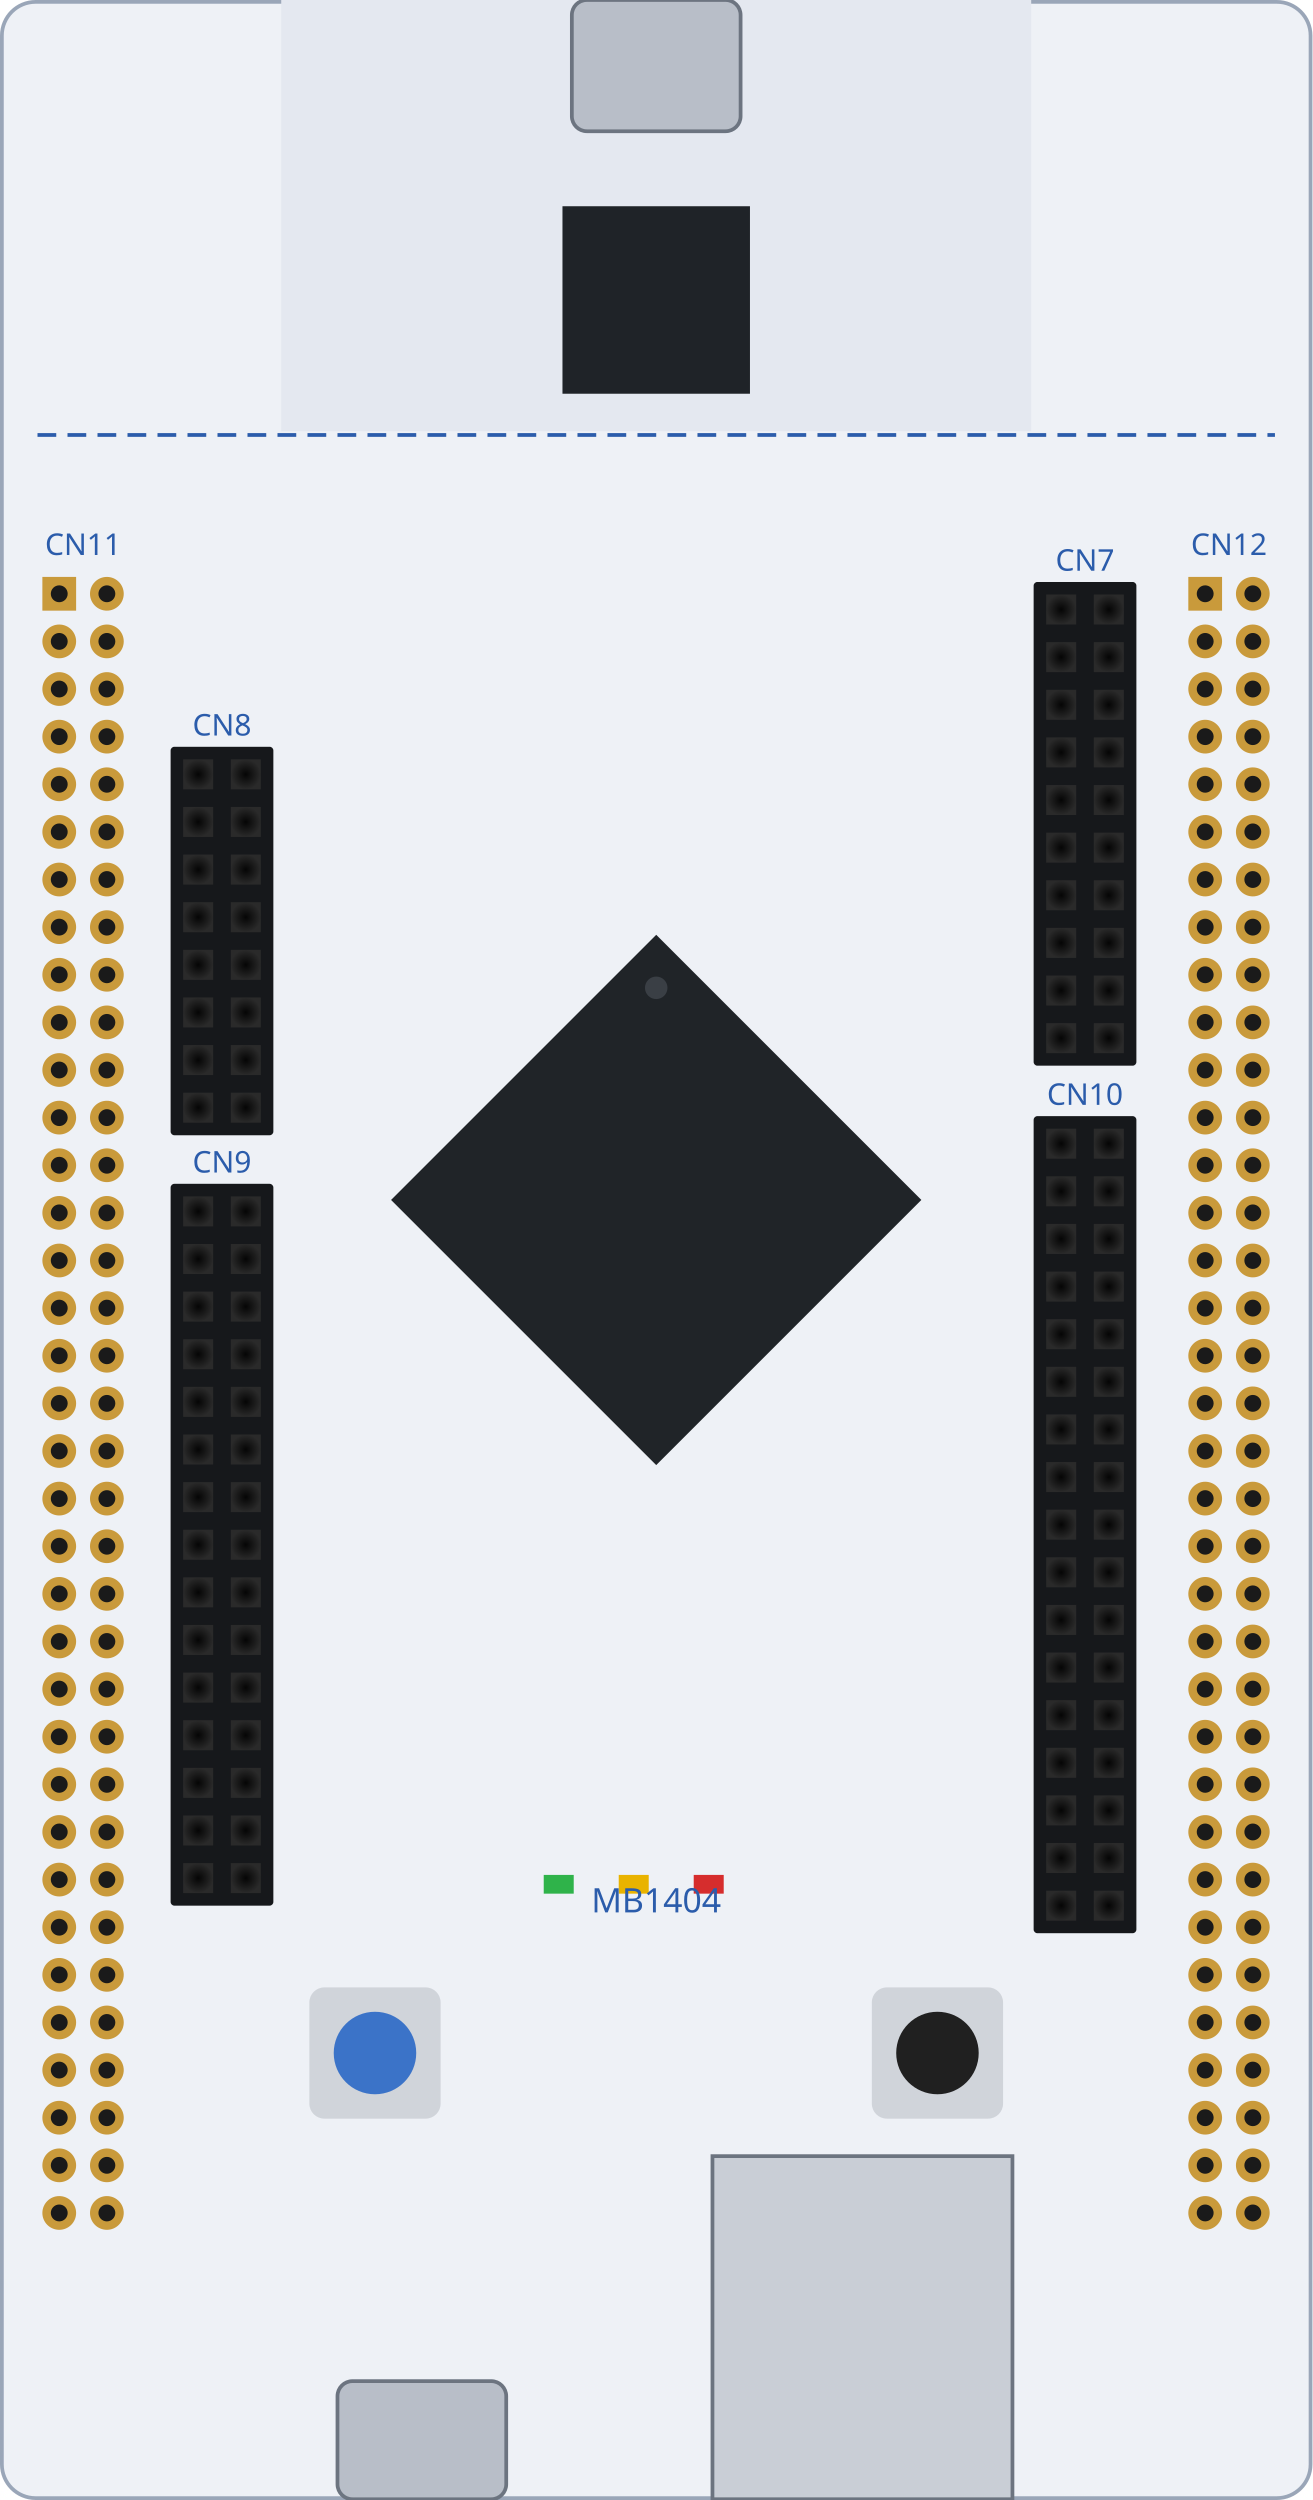
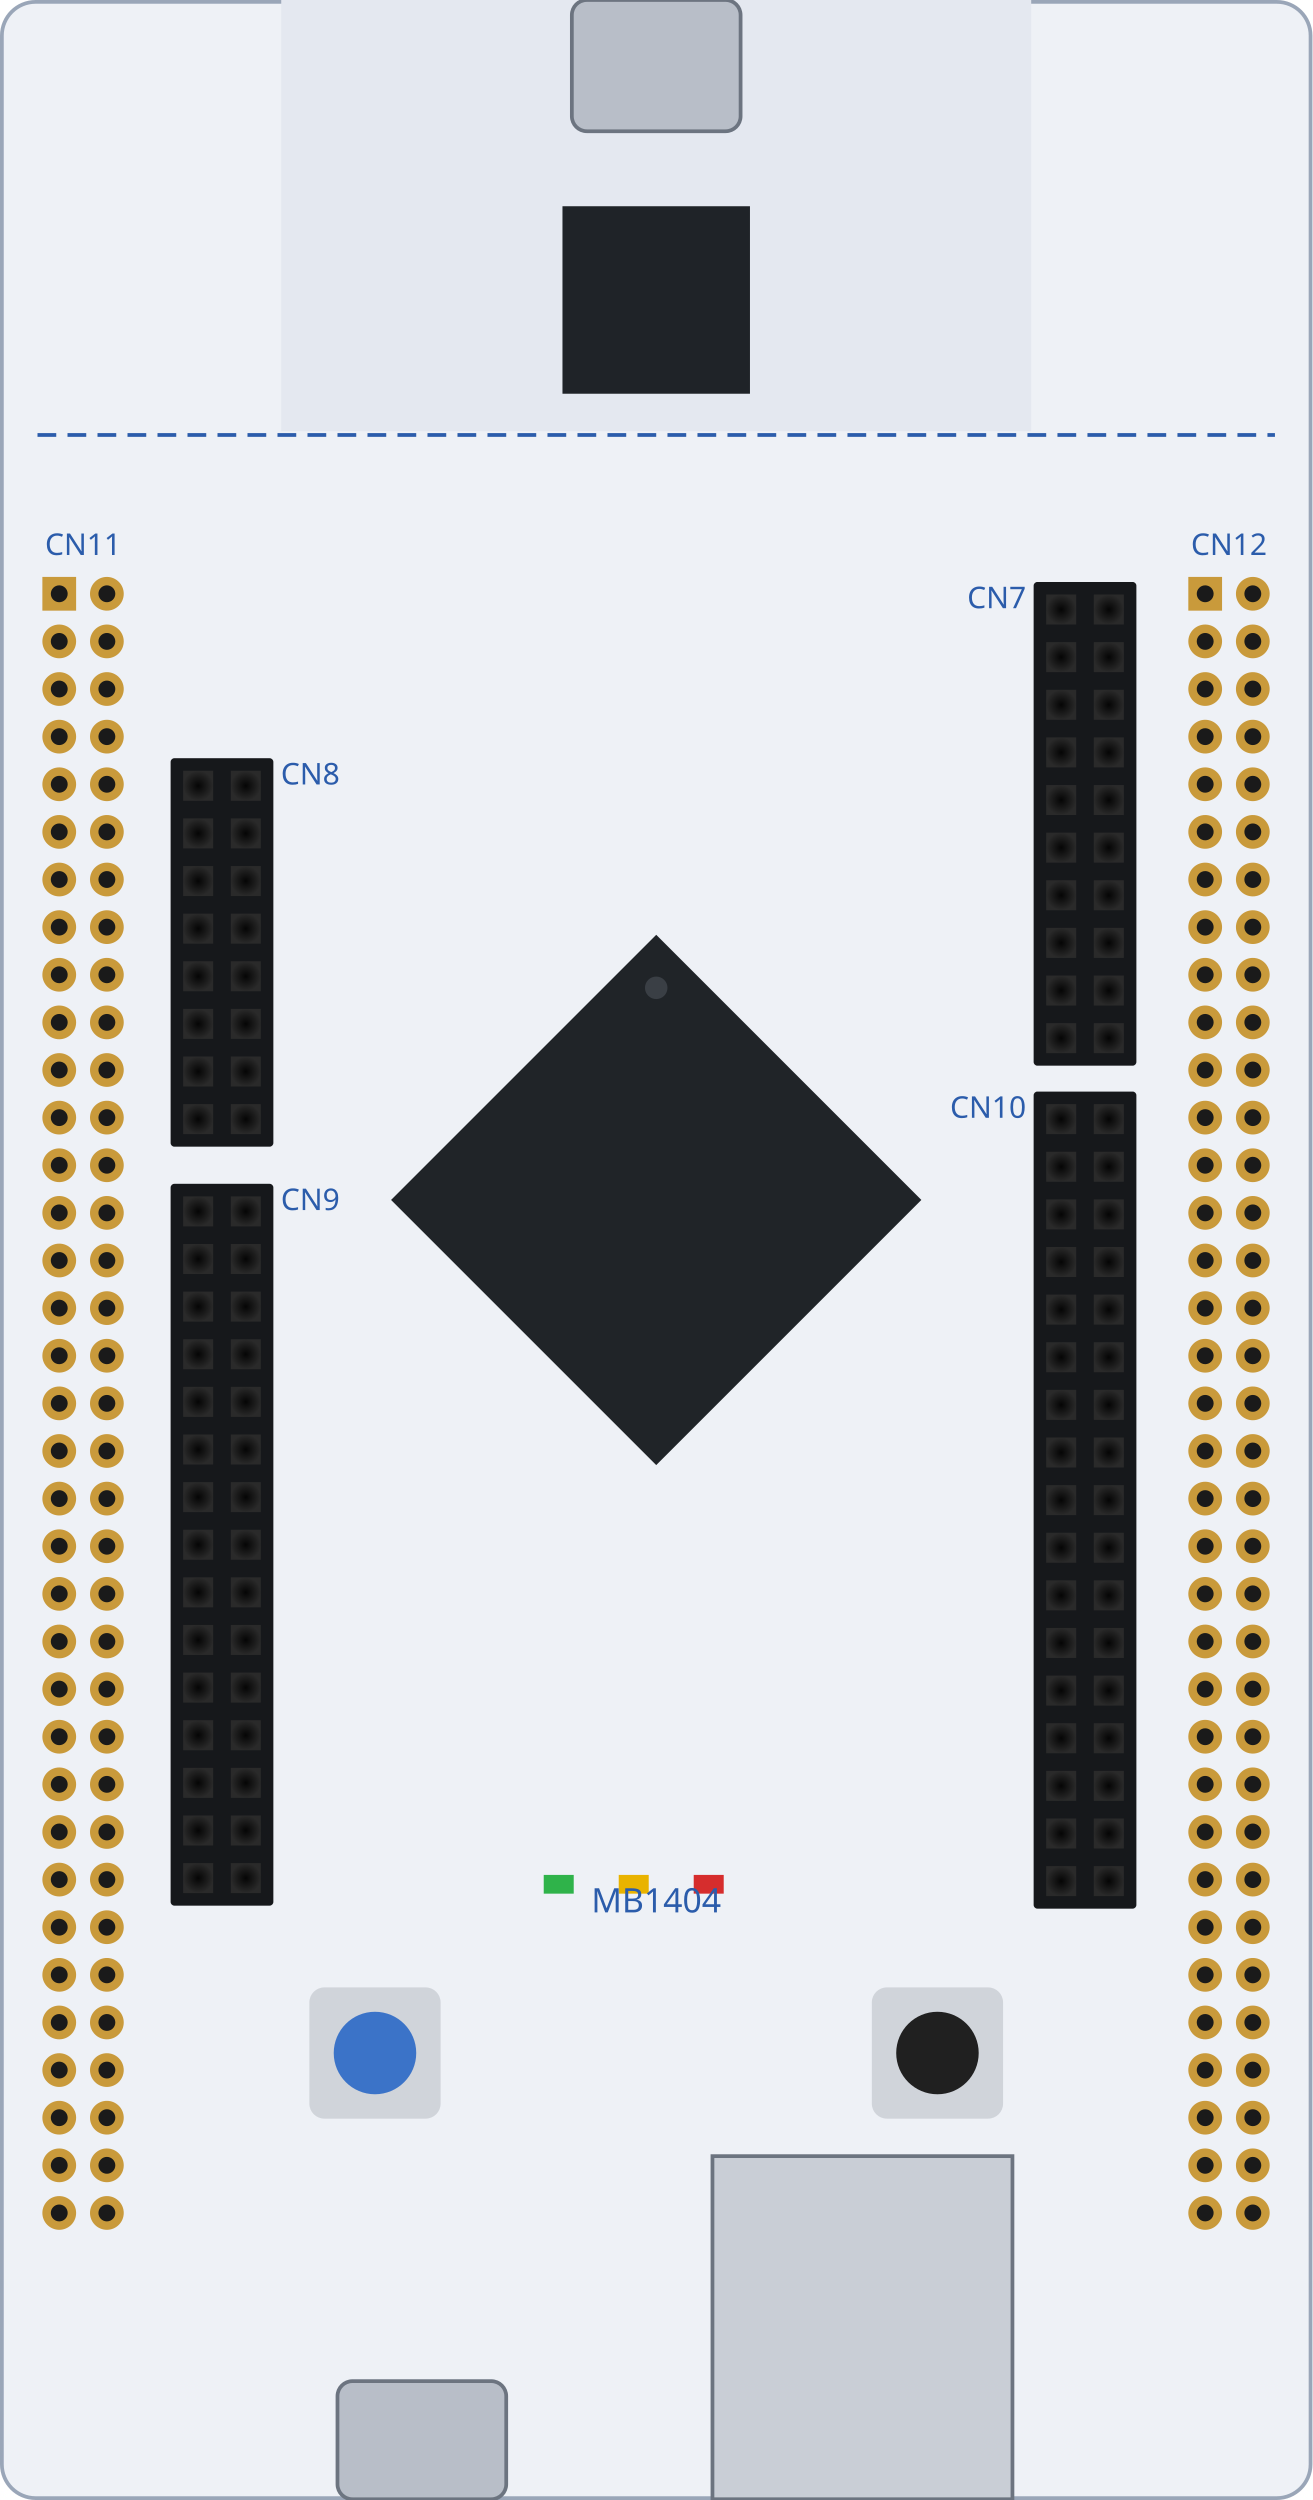
<svg xmlns="http://www.w3.org/2000/svg" viewBox="0 0 700 1333.4" width="700" height="1333.4">
  <defs>
    <radialGradient id="hole">
      <stop offset="0" stop-color="#050505" />
      <stop offset="1" stop-color="#2a2a2a" />
    </radialGradient>
  </defs>
  <rect x="1" y="1" width="698" height="1331.4" rx="18" fill="#eef1f6" stroke="#9aa6b8" stroke-width="2" />
  <rect x="150" y="0" width="400" height="230" fill="#e4e8f0" />
  <line x1="20" y1="232" x2="680" y2="232" stroke="#2b5cab" stroke-width="2" stroke-dasharray="10 6" />
  <rect x="305" y="0" width="90" height="70" rx="8" fill="#b8bec8" stroke="#6c7480" stroke-width="2" />
  <rect x="300" y="110" width="100" height="100" fill="#1f2328" />
  <g transform="translate(350 640) rotate(45)">
    <rect x="-100" y="-100" width="200" height="200" fill="#202428" />
    <circle cx="-80" cy="-80" r="6" fill="#3a3f45" />
  </g>
  <rect x="380" y="1150" width="160" height="183" fill="#c9ced6" stroke="#6c7480" stroke-width="2" />
  <rect x="180" y="1270" width="90" height="63" rx="8" fill="#b8bec8" stroke="#6c7480" stroke-width="2" />
  <rect x="165" y="1060" width="70" height="70" rx="8" fill="#d0d4da" />
  <circle cx="200" cy="1095" r="22" fill="#3b73c8" />
  <rect x="465" y="1060" width="70" height="70" rx="8" fill="#d0d4da" />
  <circle cx="500" cy="1095" r="22" fill="#202020" />
  <rect x="290" y="1000" width="16" height="10" fill="#2fb34a" />
  <rect x="330" y="1000" width="16" height="10" fill="#e9b300" />
  <rect x="370" y="1000" width="16" height="10" fill="#d62d2d" />
  <rect x="551.3" y="310.4" width="54.8" height="258" rx="2" fill="#16181b" />
-   <text x="578.7" y="304.4" font-family="sans-serif" font-size="16" text-anchor="middle" fill="#2b5cab">CN7</text>
+   <text x="547.3" y="324.4" font-family="sans-serif" font-size="16" text-anchor="end" fill="#2b5cab">CN7</text>
  <rect x="558" y="317.1" width="16" height="16" fill="url(#hole)" />
  <rect x="583.4" y="317.1" width="16" height="16" fill="url(#hole)" />
  <rect x="558" y="342.5" width="16" height="16" fill="url(#hole)" />
  <rect x="583.4" y="342.5" width="16" height="16" fill="url(#hole)" />
  <rect x="558" y="367.9" width="16" height="16" fill="url(#hole)" />
  <rect x="583.4" y="367.9" width="16" height="16" fill="url(#hole)" />
  <rect x="558" y="393.3" width="16" height="16" fill="url(#hole)" />
  <rect x="583.4" y="393.3" width="16" height="16" fill="url(#hole)" />
  <rect x="558" y="418.7" width="16" height="16" fill="url(#hole)" />
  <rect x="583.4" y="418.7" width="16" height="16" fill="url(#hole)" />
  <rect x="558" y="444.1" width="16" height="16" fill="url(#hole)" />
  <rect x="583.4" y="444.1" width="16" height="16" fill="url(#hole)" />
  <rect x="558" y="469.5" width="16" height="16" fill="url(#hole)" />
  <rect x="583.4" y="469.5" width="16" height="16" fill="url(#hole)" />
  <rect x="558" y="494.9" width="16" height="16" fill="url(#hole)" />
  <rect x="583.4" y="494.9" width="16" height="16" fill="url(#hole)" />
  <rect x="558" y="520.3" width="16" height="16" fill="url(#hole)" />
  <rect x="583.4" y="520.3" width="16" height="16" fill="url(#hole)" />
  <rect x="558" y="545.7" width="16" height="16" fill="url(#hole)" />
  <rect x="583.4" y="545.7" width="16" height="16" fill="url(#hole)" />
  <rect x="91" y="631.4" width="54.8" height="385" rx="2" fill="#16181b" />
-   <text x="118.4" y="625.4" font-family="sans-serif" font-size="16" text-anchor="middle" fill="#2b5cab">CN9</text>
+   <text x="149.8" y="645.4" font-family="sans-serif" font-size="16" text-anchor="start" fill="#2b5cab">CN9</text>
  <rect x="97.7" y="638.1" width="16" height="16" fill="url(#hole)" />
  <rect x="123.1" y="638.1" width="16" height="16" fill="url(#hole)" />
  <rect x="97.7" y="663.5" width="16" height="16" fill="url(#hole)" />
  <rect x="123.1" y="663.5" width="16" height="16" fill="url(#hole)" />
  <rect x="97.7" y="688.9" width="16" height="16" fill="url(#hole)" />
  <rect x="123.1" y="688.9" width="16" height="16" fill="url(#hole)" />
  <rect x="97.7" y="714.3" width="16" height="16" fill="url(#hole)" />
  <rect x="123.1" y="714.3" width="16" height="16" fill="url(#hole)" />
  <rect x="97.7" y="739.7" width="16" height="16" fill="url(#hole)" />
  <rect x="123.1" y="739.7" width="16" height="16" fill="url(#hole)" />
  <rect x="97.7" y="765.1" width="16" height="16" fill="url(#hole)" />
  <rect x="123.1" y="765.1" width="16" height="16" fill="url(#hole)" />
  <rect x="97.7" y="790.5" width="16" height="16" fill="url(#hole)" />
  <rect x="123.1" y="790.5" width="16" height="16" fill="url(#hole)" />
  <rect x="97.7" y="815.9" width="16" height="16" fill="url(#hole)" />
  <rect x="123.1" y="815.9" width="16" height="16" fill="url(#hole)" />
  <rect x="97.7" y="841.3" width="16" height="16" fill="url(#hole)" />
  <rect x="123.1" y="841.3" width="16" height="16" fill="url(#hole)" />
  <rect x="97.7" y="866.7" width="16" height="16" fill="url(#hole)" />
  <rect x="123.1" y="866.7" width="16" height="16" fill="url(#hole)" />
  <rect x="97.7" y="892.1" width="16" height="16" fill="url(#hole)" />
  <rect x="123.1" y="892.1" width="16" height="16" fill="url(#hole)" />
  <rect x="97.7" y="917.5" width="16" height="16" fill="url(#hole)" />
  <rect x="123.1" y="917.5" width="16" height="16" fill="url(#hole)" />
  <rect x="97.7" y="942.9" width="16" height="16" fill="url(#hole)" />
  <rect x="123.1" y="942.9" width="16" height="16" fill="url(#hole)" />
  <rect x="97.7" y="968.3" width="16" height="16" fill="url(#hole)" />
  <rect x="123.1" y="968.3" width="16" height="16" fill="url(#hole)" />
  <rect x="97.7" y="993.7" width="16" height="16" fill="url(#hole)" />
  <rect x="123.1" y="993.7" width="16" height="16" fill="url(#hole)" />
-   <rect x="91" y="398.3" width="54.8" height="207.2" rx="2" fill="#16181b" />
-   <text x="118.4" y="392.3" font-family="sans-serif" font-size="16" text-anchor="middle" fill="#2b5cab">CN8</text>
-   <rect x="97.7" y="405" width="16" height="16" fill="url(#hole)" />
-   <rect x="123.1" y="405" width="16" height="16" fill="url(#hole)" />
-   <rect x="97.7" y="430.4" width="16" height="16" fill="url(#hole)" />
-   <rect x="123.1" y="430.4" width="16" height="16" fill="url(#hole)" />
-   <rect x="97.7" y="455.8" width="16" height="16" fill="url(#hole)" />
-   <rect x="123.1" y="455.8" width="16" height="16" fill="url(#hole)" />
-   <rect x="97.7" y="481.2" width="16" height="16" fill="url(#hole)" />
-   <rect x="123.1" y="481.2" width="16" height="16" fill="url(#hole)" />
-   <rect x="97.7" y="506.6" width="16" height="16" fill="url(#hole)" />
-   <rect x="123.1" y="506.6" width="16" height="16" fill="url(#hole)" />
-   <rect x="97.7" y="532" width="16" height="16" fill="url(#hole)" />
-   <rect x="123.1" y="532" width="16" height="16" fill="url(#hole)" />
-   <rect x="97.7" y="557.4" width="16" height="16" fill="url(#hole)" />
-   <rect x="123.1" y="557.4" width="16" height="16" fill="url(#hole)" />
-   <rect x="97.7" y="582.8" width="16" height="16" fill="url(#hole)" />
-   <rect x="123.1" y="582.8" width="16" height="16" fill="url(#hole)" />
-   <rect x="551.3" y="595.3" width="54.8" height="435.8" rx="2" fill="#16181b" />
-   <text x="578.7" y="589.3" font-family="sans-serif" font-size="16" text-anchor="middle" fill="#2b5cab">CN10</text>
-   <rect x="558" y="602" width="16" height="16" fill="url(#hole)" />
-   <rect x="583.4" y="602" width="16" height="16" fill="url(#hole)" />
-   <rect x="558" y="627.4" width="16" height="16" fill="url(#hole)" />
-   <rect x="583.4" y="627.4" width="16" height="16" fill="url(#hole)" />
-   <rect x="558" y="652.8" width="16" height="16" fill="url(#hole)" />
-   <rect x="583.4" y="652.8" width="16" height="16" fill="url(#hole)" />
-   <rect x="558" y="678.2" width="16" height="16" fill="url(#hole)" />
-   <rect x="583.4" y="678.2" width="16" height="16" fill="url(#hole)" />
-   <rect x="558" y="703.6" width="16" height="16" fill="url(#hole)" />
-   <rect x="583.4" y="703.6" width="16" height="16" fill="url(#hole)" />
-   <rect x="558" y="729" width="16" height="16" fill="url(#hole)" />
-   <rect x="583.4" y="729" width="16" height="16" fill="url(#hole)" />
-   <rect x="558" y="754.4" width="16" height="16" fill="url(#hole)" />
-   <rect x="583.4" y="754.4" width="16" height="16" fill="url(#hole)" />
-   <rect x="558" y="779.8" width="16" height="16" fill="url(#hole)" />
-   <rect x="583.4" y="779.8" width="16" height="16" fill="url(#hole)" />
-   <rect x="558" y="805.2" width="16" height="16" fill="url(#hole)" />
-   <rect x="583.4" y="805.2" width="16" height="16" fill="url(#hole)" />
-   <rect x="558" y="830.6" width="16" height="16" fill="url(#hole)" />
-   <rect x="583.4" y="830.6" width="16" height="16" fill="url(#hole)" />
-   <rect x="558" y="856" width="16" height="16" fill="url(#hole)" />
-   <rect x="583.4" y="856" width="16" height="16" fill="url(#hole)" />
-   <rect x="558" y="881.4" width="16" height="16" fill="url(#hole)" />
-   <rect x="583.4" y="881.4" width="16" height="16" fill="url(#hole)" />
-   <rect x="558" y="906.8" width="16" height="16" fill="url(#hole)" />
-   <rect x="583.4" y="906.8" width="16" height="16" fill="url(#hole)" />
-   <rect x="558" y="932.2" width="16" height="16" fill="url(#hole)" />
-   <rect x="583.4" y="932.2" width="16" height="16" fill="url(#hole)" />
-   <rect x="558" y="957.6" width="16" height="16" fill="url(#hole)" />
-   <rect x="583.4" y="957.6" width="16" height="16" fill="url(#hole)" />
-   <rect x="558" y="983" width="16" height="16" fill="url(#hole)" />
-   <rect x="583.4" y="983" width="16" height="16" fill="url(#hole)" />
-   <rect x="558" y="1008.4" width="16" height="16" fill="url(#hole)" />
-   <rect x="583.4" y="1008.4" width="16" height="16" fill="url(#hole)" />
+   <rect x="91" y="404.4" width="54.8" height="207.2" rx="2" fill="#16181b" />
+   <text x="149.8" y="418.4" font-family="sans-serif" font-size="16" text-anchor="start" fill="#2b5cab">CN8</text>
+   <rect x="97.7" y="411.1" width="16" height="16" fill="url(#hole)" />
+   <rect x="123.1" y="411.1" width="16" height="16" fill="url(#hole)" />
+   <rect x="97.7" y="436.5" width="16" height="16" fill="url(#hole)" />
+   <rect x="123.1" y="436.5" width="16" height="16" fill="url(#hole)" />
+   <rect x="97.7" y="461.9" width="16" height="16" fill="url(#hole)" />
+   <rect x="123.1" y="461.9" width="16" height="16" fill="url(#hole)" />
+   <rect x="97.7" y="487.3" width="16" height="16" fill="url(#hole)" />
+   <rect x="123.1" y="487.3" width="16" height="16" fill="url(#hole)" />
+   <rect x="97.7" y="512.7" width="16" height="16" fill="url(#hole)" />
+   <rect x="123.1" y="512.7" width="16" height="16" fill="url(#hole)" />
+   <rect x="97.7" y="538.1" width="16" height="16" fill="url(#hole)" />
+   <rect x="123.1" y="538.1" width="16" height="16" fill="url(#hole)" />
+   <rect x="97.7" y="563.5" width="16" height="16" fill="url(#hole)" />
+   <rect x="123.1" y="563.5" width="16" height="16" fill="url(#hole)" />
+   <rect x="97.7" y="588.9" width="16" height="16" fill="url(#hole)" />
+   <rect x="123.1" y="588.9" width="16" height="16" fill="url(#hole)" />
+   <rect x="551.3" y="582.2" width="54.8" height="435.8" rx="2" fill="#16181b" />
+   <text x="547.3" y="596.2" font-family="sans-serif" font-size="16" text-anchor="end" fill="#2b5cab">CN10</text>
+   <rect x="558" y="588.9" width="16" height="16" fill="url(#hole)" />
+   <rect x="583.4" y="588.9" width="16" height="16" fill="url(#hole)" />
+   <rect x="558" y="614.3" width="16" height="16" fill="url(#hole)" />
+   <rect x="583.4" y="614.3" width="16" height="16" fill="url(#hole)" />
+   <rect x="558" y="639.7" width="16" height="16" fill="url(#hole)" />
+   <rect x="583.4" y="639.7" width="16" height="16" fill="url(#hole)" />
+   <rect x="558" y="665.1" width="16" height="16" fill="url(#hole)" />
+   <rect x="583.4" y="665.1" width="16" height="16" fill="url(#hole)" />
+   <rect x="558" y="690.5" width="16" height="16" fill="url(#hole)" />
+   <rect x="583.4" y="690.5" width="16" height="16" fill="url(#hole)" />
+   <rect x="558" y="715.9" width="16" height="16" fill="url(#hole)" />
+   <rect x="583.4" y="715.9" width="16" height="16" fill="url(#hole)" />
+   <rect x="558" y="741.3" width="16" height="16" fill="url(#hole)" />
+   <rect x="583.4" y="741.3" width="16" height="16" fill="url(#hole)" />
+   <rect x="558" y="766.7" width="16" height="16" fill="url(#hole)" />
+   <rect x="583.4" y="766.7" width="16" height="16" fill="url(#hole)" />
+   <rect x="558" y="792.1" width="16" height="16" fill="url(#hole)" />
+   <rect x="583.4" y="792.1" width="16" height="16" fill="url(#hole)" />
+   <rect x="558" y="817.5" width="16" height="16" fill="url(#hole)" />
+   <rect x="583.4" y="817.5" width="16" height="16" fill="url(#hole)" />
+   <rect x="558" y="842.9" width="16" height="16" fill="url(#hole)" />
+   <rect x="583.4" y="842.9" width="16" height="16" fill="url(#hole)" />
+   <rect x="558" y="868.3" width="16" height="16" fill="url(#hole)" />
+   <rect x="583.4" y="868.3" width="16" height="16" fill="url(#hole)" />
+   <rect x="558" y="893.7" width="16" height="16" fill="url(#hole)" />
+   <rect x="583.4" y="893.7" width="16" height="16" fill="url(#hole)" />
+   <rect x="558" y="919.1" width="16" height="16" fill="url(#hole)" />
+   <rect x="583.4" y="919.1" width="16" height="16" fill="url(#hole)" />
+   <rect x="558" y="944.5" width="16" height="16" fill="url(#hole)" />
+   <rect x="583.4" y="944.5" width="16" height="16" fill="url(#hole)" />
+   <rect x="558" y="969.9" width="16" height="16" fill="url(#hole)" />
+   <rect x="583.4" y="969.9" width="16" height="16" fill="url(#hole)" />
+   <rect x="558" y="995.3" width="16" height="16" fill="url(#hole)" />
+   <rect x="583.4" y="995.3" width="16" height="16" fill="url(#hole)" />
  <text x="44.3" y="296" font-family="sans-serif" font-size="16" text-anchor="middle" fill="#2b5cab">CN11</text>
  <rect x="22.6" y="307.7" width="18" height="18" fill="#c99a3b" />
  <circle cx="31.6" cy="316.7" r="4.5" fill="#1a1a1a" />
  <circle cx="57" cy="316.7" r="9" fill="#c99a3b" />
  <circle cx="57" cy="316.7" r="4.5" fill="#1a1a1a" />
  <circle cx="31.6" cy="342.1" r="9" fill="#c99a3b" />
  <circle cx="31.6" cy="342.1" r="4.5" fill="#1a1a1a" />
  <circle cx="57" cy="342.1" r="9" fill="#c99a3b" />
  <circle cx="57" cy="342.1" r="4.5" fill="#1a1a1a" />
  <circle cx="31.6" cy="367.5" r="9" fill="#c99a3b" />
  <circle cx="31.6" cy="367.5" r="4.5" fill="#1a1a1a" />
  <circle cx="57" cy="367.5" r="9" fill="#c99a3b" />
  <circle cx="57" cy="367.5" r="4.5" fill="#1a1a1a" />
  <circle cx="31.6" cy="392.9" r="9" fill="#c99a3b" />
  <circle cx="31.6" cy="392.9" r="4.5" fill="#1a1a1a" />
  <circle cx="57" cy="392.9" r="9" fill="#c99a3b" />
  <circle cx="57" cy="392.9" r="4.5" fill="#1a1a1a" />
  <circle cx="31.6" cy="418.3" r="9" fill="#c99a3b" />
  <circle cx="31.6" cy="418.3" r="4.5" fill="#1a1a1a" />
  <circle cx="57" cy="418.3" r="9" fill="#c99a3b" />
  <circle cx="57" cy="418.3" r="4.5" fill="#1a1a1a" />
  <circle cx="31.6" cy="443.7" r="9" fill="#c99a3b" />
  <circle cx="31.6" cy="443.7" r="4.5" fill="#1a1a1a" />
  <circle cx="57" cy="443.7" r="9" fill="#c99a3b" />
  <circle cx="57" cy="443.7" r="4.5" fill="#1a1a1a" />
  <circle cx="31.6" cy="469.1" r="9" fill="#c99a3b" />
  <circle cx="31.6" cy="469.1" r="4.5" fill="#1a1a1a" />
  <circle cx="57" cy="469.1" r="9" fill="#c99a3b" />
  <circle cx="57" cy="469.1" r="4.5" fill="#1a1a1a" />
  <circle cx="31.6" cy="494.5" r="9" fill="#c99a3b" />
  <circle cx="31.6" cy="494.5" r="4.5" fill="#1a1a1a" />
  <circle cx="57" cy="494.5" r="9" fill="#c99a3b" />
  <circle cx="57" cy="494.5" r="4.5" fill="#1a1a1a" />
  <circle cx="31.6" cy="519.9" r="9" fill="#c99a3b" />
  <circle cx="31.6" cy="519.9" r="4.5" fill="#1a1a1a" />
  <circle cx="57" cy="519.9" r="9" fill="#c99a3b" />
  <circle cx="57" cy="519.9" r="4.5" fill="#1a1a1a" />
  <circle cx="31.6" cy="545.3" r="9" fill="#c99a3b" />
  <circle cx="31.6" cy="545.3" r="4.5" fill="#1a1a1a" />
  <circle cx="57" cy="545.3" r="9" fill="#c99a3b" />
  <circle cx="57" cy="545.3" r="4.5" fill="#1a1a1a" />
  <circle cx="31.6" cy="570.7" r="9" fill="#c99a3b" />
  <circle cx="31.6" cy="570.7" r="4.5" fill="#1a1a1a" />
  <circle cx="57" cy="570.7" r="9" fill="#c99a3b" />
  <circle cx="57" cy="570.7" r="4.5" fill="#1a1a1a" />
  <circle cx="31.6" cy="596.1" r="9" fill="#c99a3b" />
  <circle cx="31.6" cy="596.1" r="4.5" fill="#1a1a1a" />
  <circle cx="57" cy="596.1" r="9" fill="#c99a3b" />
  <circle cx="57" cy="596.1" r="4.5" fill="#1a1a1a" />
  <circle cx="31.6" cy="621.5" r="9" fill="#c99a3b" />
  <circle cx="31.6" cy="621.5" r="4.5" fill="#1a1a1a" />
  <circle cx="57" cy="621.5" r="9" fill="#c99a3b" />
  <circle cx="57" cy="621.5" r="4.5" fill="#1a1a1a" />
  <circle cx="31.6" cy="646.9" r="9" fill="#c99a3b" />
  <circle cx="31.6" cy="646.9" r="4.5" fill="#1a1a1a" />
  <circle cx="57" cy="646.9" r="9" fill="#c99a3b" />
  <circle cx="57" cy="646.9" r="4.5" fill="#1a1a1a" />
  <circle cx="31.6" cy="672.3" r="9" fill="#c99a3b" />
  <circle cx="31.6" cy="672.3" r="4.5" fill="#1a1a1a" />
  <circle cx="57" cy="672.3" r="9" fill="#c99a3b" />
  <circle cx="57" cy="672.3" r="4.5" fill="#1a1a1a" />
  <circle cx="31.6" cy="697.7" r="9" fill="#c99a3b" />
  <circle cx="31.6" cy="697.7" r="4.5" fill="#1a1a1a" />
  <circle cx="57" cy="697.7" r="9" fill="#c99a3b" />
  <circle cx="57" cy="697.7" r="4.5" fill="#1a1a1a" />
  <circle cx="31.6" cy="723.1" r="9" fill="#c99a3b" />
  <circle cx="31.6" cy="723.1" r="4.5" fill="#1a1a1a" />
  <circle cx="57" cy="723.1" r="9" fill="#c99a3b" />
  <circle cx="57" cy="723.1" r="4.5" fill="#1a1a1a" />
  <circle cx="31.6" cy="748.5" r="9" fill="#c99a3b" />
  <circle cx="31.6" cy="748.5" r="4.5" fill="#1a1a1a" />
  <circle cx="57" cy="748.5" r="9" fill="#c99a3b" />
  <circle cx="57" cy="748.5" r="4.5" fill="#1a1a1a" />
  <circle cx="31.6" cy="773.9" r="9" fill="#c99a3b" />
  <circle cx="31.6" cy="773.9" r="4.5" fill="#1a1a1a" />
  <circle cx="57" cy="773.9" r="9" fill="#c99a3b" />
  <circle cx="57" cy="773.9" r="4.5" fill="#1a1a1a" />
  <circle cx="31.6" cy="799.3" r="9" fill="#c99a3b" />
  <circle cx="31.6" cy="799.3" r="4.5" fill="#1a1a1a" />
  <circle cx="57" cy="799.3" r="9" fill="#c99a3b" />
  <circle cx="57" cy="799.3" r="4.5" fill="#1a1a1a" />
  <circle cx="31.6" cy="824.7" r="9" fill="#c99a3b" />
  <circle cx="31.6" cy="824.7" r="4.5" fill="#1a1a1a" />
  <circle cx="57" cy="824.7" r="9" fill="#c99a3b" />
  <circle cx="57" cy="824.7" r="4.5" fill="#1a1a1a" />
  <circle cx="31.6" cy="850.1" r="9" fill="#c99a3b" />
  <circle cx="31.6" cy="850.1" r="4.5" fill="#1a1a1a" />
  <circle cx="57" cy="850.1" r="9" fill="#c99a3b" />
  <circle cx="57" cy="850.1" r="4.5" fill="#1a1a1a" />
  <circle cx="31.6" cy="875.5" r="9" fill="#c99a3b" />
  <circle cx="31.6" cy="875.5" r="4.5" fill="#1a1a1a" />
  <circle cx="57" cy="875.5" r="9" fill="#c99a3b" />
  <circle cx="57" cy="875.5" r="4.5" fill="#1a1a1a" />
  <circle cx="31.6" cy="900.9" r="9" fill="#c99a3b" />
  <circle cx="31.6" cy="900.9" r="4.5" fill="#1a1a1a" />
  <circle cx="57" cy="900.9" r="9" fill="#c99a3b" />
  <circle cx="57" cy="900.9" r="4.5" fill="#1a1a1a" />
  <circle cx="31.6" cy="926.3" r="9" fill="#c99a3b" />
  <circle cx="31.6" cy="926.3" r="4.5" fill="#1a1a1a" />
  <circle cx="57" cy="926.3" r="9" fill="#c99a3b" />
  <circle cx="57" cy="926.3" r="4.5" fill="#1a1a1a" />
  <circle cx="31.6" cy="951.7" r="9" fill="#c99a3b" />
  <circle cx="31.6" cy="951.7" r="4.5" fill="#1a1a1a" />
  <circle cx="57" cy="951.7" r="9" fill="#c99a3b" />
  <circle cx="57" cy="951.7" r="4.5" fill="#1a1a1a" />
  <circle cx="31.6" cy="977.1" r="9" fill="#c99a3b" />
  <circle cx="31.6" cy="977.1" r="4.5" fill="#1a1a1a" />
  <circle cx="57" cy="977.1" r="9" fill="#c99a3b" />
  <circle cx="57" cy="977.1" r="4.5" fill="#1a1a1a" />
  <circle cx="31.6" cy="1002.5" r="9" fill="#c99a3b" />
  <circle cx="31.6" cy="1002.5" r="4.5" fill="#1a1a1a" />
  <circle cx="57" cy="1002.5" r="9" fill="#c99a3b" />
  <circle cx="57" cy="1002.5" r="4.5" fill="#1a1a1a" />
  <circle cx="31.6" cy="1027.9" r="9" fill="#c99a3b" />
  <circle cx="31.6" cy="1027.9" r="4.5" fill="#1a1a1a" />
  <circle cx="57" cy="1027.9" r="9" fill="#c99a3b" />
  <circle cx="57" cy="1027.9" r="4.5" fill="#1a1a1a" />
  <circle cx="31.6" cy="1053.3" r="9" fill="#c99a3b" />
  <circle cx="31.6" cy="1053.3" r="4.5" fill="#1a1a1a" />
  <circle cx="57" cy="1053.3" r="9" fill="#c99a3b" />
  <circle cx="57" cy="1053.3" r="4.5" fill="#1a1a1a" />
  <circle cx="31.6" cy="1078.7" r="9" fill="#c99a3b" />
  <circle cx="31.6" cy="1078.7" r="4.5" fill="#1a1a1a" />
  <circle cx="57" cy="1078.7" r="9" fill="#c99a3b" />
  <circle cx="57" cy="1078.7" r="4.5" fill="#1a1a1a" />
  <circle cx="31.6" cy="1104.1" r="9" fill="#c99a3b" />
  <circle cx="31.6" cy="1104.1" r="4.5" fill="#1a1a1a" />
  <circle cx="57" cy="1104.1" r="9" fill="#c99a3b" />
  <circle cx="57" cy="1104.1" r="4.5" fill="#1a1a1a" />
  <circle cx="31.6" cy="1129.5" r="9" fill="#c99a3b" />
  <circle cx="31.6" cy="1129.5" r="4.5" fill="#1a1a1a" />
  <circle cx="57" cy="1129.5" r="9" fill="#c99a3b" />
  <circle cx="57" cy="1129.5" r="4.5" fill="#1a1a1a" />
  <circle cx="31.6" cy="1154.9" r="9" fill="#c99a3b" />
  <circle cx="31.6" cy="1154.9" r="4.5" fill="#1a1a1a" />
  <circle cx="57" cy="1154.9" r="9" fill="#c99a3b" />
  <circle cx="57" cy="1154.9" r="4.5" fill="#1a1a1a" />
  <circle cx="31.6" cy="1180.3" r="9" fill="#c99a3b" />
  <circle cx="31.6" cy="1180.3" r="4.5" fill="#1a1a1a" />
  <circle cx="57" cy="1180.3" r="9" fill="#c99a3b" />
  <circle cx="57" cy="1180.3" r="4.5" fill="#1a1a1a" />
  <text x="655.5" y="296" font-family="sans-serif" font-size="16" text-anchor="middle" fill="#2b5cab">CN12</text>
  <rect x="633.8" y="307.7" width="18" height="18" fill="#c99a3b" />
  <circle cx="642.8" cy="316.7" r="4.5" fill="#1a1a1a" />
  <circle cx="668.2" cy="316.7" r="9" fill="#c99a3b" />
  <circle cx="668.2" cy="316.7" r="4.5" fill="#1a1a1a" />
  <circle cx="642.8" cy="342.1" r="9" fill="#c99a3b" />
  <circle cx="642.8" cy="342.1" r="4.5" fill="#1a1a1a" />
  <circle cx="668.2" cy="342.1" r="9" fill="#c99a3b" />
  <circle cx="668.2" cy="342.1" r="4.5" fill="#1a1a1a" />
  <circle cx="642.8" cy="367.5" r="9" fill="#c99a3b" />
  <circle cx="642.8" cy="367.5" r="4.5" fill="#1a1a1a" />
  <circle cx="668.2" cy="367.5" r="9" fill="#c99a3b" />
  <circle cx="668.2" cy="367.5" r="4.5" fill="#1a1a1a" />
  <circle cx="642.8" cy="392.9" r="9" fill="#c99a3b" />
  <circle cx="642.8" cy="392.9" r="4.5" fill="#1a1a1a" />
  <circle cx="668.2" cy="392.9" r="9" fill="#c99a3b" />
  <circle cx="668.2" cy="392.9" r="4.5" fill="#1a1a1a" />
  <circle cx="642.8" cy="418.3" r="9" fill="#c99a3b" />
  <circle cx="642.8" cy="418.3" r="4.5" fill="#1a1a1a" />
  <circle cx="668.2" cy="418.3" r="9" fill="#c99a3b" />
  <circle cx="668.2" cy="418.3" r="4.5" fill="#1a1a1a" />
  <circle cx="642.8" cy="443.7" r="9" fill="#c99a3b" />
  <circle cx="642.8" cy="443.7" r="4.5" fill="#1a1a1a" />
  <circle cx="668.2" cy="443.7" r="9" fill="#c99a3b" />
  <circle cx="668.2" cy="443.7" r="4.5" fill="#1a1a1a" />
  <circle cx="642.8" cy="469.1" r="9" fill="#c99a3b" />
  <circle cx="642.8" cy="469.1" r="4.5" fill="#1a1a1a" />
  <circle cx="668.2" cy="469.1" r="9" fill="#c99a3b" />
  <circle cx="668.2" cy="469.1" r="4.5" fill="#1a1a1a" />
  <circle cx="642.8" cy="494.5" r="9" fill="#c99a3b" />
  <circle cx="642.8" cy="494.5" r="4.5" fill="#1a1a1a" />
  <circle cx="668.2" cy="494.5" r="9" fill="#c99a3b" />
  <circle cx="668.2" cy="494.5" r="4.5" fill="#1a1a1a" />
  <circle cx="642.8" cy="519.9" r="9" fill="#c99a3b" />
  <circle cx="642.8" cy="519.9" r="4.5" fill="#1a1a1a" />
  <circle cx="668.2" cy="519.9" r="9" fill="#c99a3b" />
  <circle cx="668.2" cy="519.9" r="4.5" fill="#1a1a1a" />
  <circle cx="642.8" cy="545.3" r="9" fill="#c99a3b" />
  <circle cx="642.8" cy="545.3" r="4.5" fill="#1a1a1a" />
  <circle cx="668.2" cy="545.3" r="9" fill="#c99a3b" />
  <circle cx="668.2" cy="545.3" r="4.5" fill="#1a1a1a" />
  <circle cx="642.8" cy="570.7" r="9" fill="#c99a3b" />
  <circle cx="642.8" cy="570.7" r="4.5" fill="#1a1a1a" />
  <circle cx="668.2" cy="570.7" r="9" fill="#c99a3b" />
  <circle cx="668.2" cy="570.7" r="4.5" fill="#1a1a1a" />
  <circle cx="642.8" cy="596.1" r="9" fill="#c99a3b" />
  <circle cx="642.8" cy="596.1" r="4.5" fill="#1a1a1a" />
  <circle cx="668.2" cy="596.1" r="9" fill="#c99a3b" />
  <circle cx="668.2" cy="596.1" r="4.5" fill="#1a1a1a" />
  <circle cx="642.8" cy="621.5" r="9" fill="#c99a3b" />
  <circle cx="642.8" cy="621.5" r="4.5" fill="#1a1a1a" />
  <circle cx="668.2" cy="621.5" r="9" fill="#c99a3b" />
  <circle cx="668.2" cy="621.5" r="4.5" fill="#1a1a1a" />
  <circle cx="642.8" cy="646.9" r="9" fill="#c99a3b" />
  <circle cx="642.8" cy="646.9" r="4.5" fill="#1a1a1a" />
  <circle cx="668.2" cy="646.9" r="9" fill="#c99a3b" />
  <circle cx="668.2" cy="646.9" r="4.5" fill="#1a1a1a" />
  <circle cx="642.8" cy="672.3" r="9" fill="#c99a3b" />
  <circle cx="642.8" cy="672.3" r="4.5" fill="#1a1a1a" />
  <circle cx="668.2" cy="672.3" r="9" fill="#c99a3b" />
  <circle cx="668.2" cy="672.3" r="4.5" fill="#1a1a1a" />
  <circle cx="642.8" cy="697.7" r="9" fill="#c99a3b" />
  <circle cx="642.8" cy="697.7" r="4.5" fill="#1a1a1a" />
  <circle cx="668.2" cy="697.7" r="9" fill="#c99a3b" />
  <circle cx="668.2" cy="697.7" r="4.5" fill="#1a1a1a" />
  <circle cx="642.8" cy="723.1" r="9" fill="#c99a3b" />
  <circle cx="642.8" cy="723.1" r="4.5" fill="#1a1a1a" />
  <circle cx="668.2" cy="723.1" r="9" fill="#c99a3b" />
  <circle cx="668.2" cy="723.1" r="4.5" fill="#1a1a1a" />
  <circle cx="642.8" cy="748.5" r="9" fill="#c99a3b" />
  <circle cx="642.8" cy="748.5" r="4.5" fill="#1a1a1a" />
  <circle cx="668.2" cy="748.5" r="9" fill="#c99a3b" />
  <circle cx="668.2" cy="748.5" r="4.5" fill="#1a1a1a" />
  <circle cx="642.8" cy="773.9" r="9" fill="#c99a3b" />
  <circle cx="642.8" cy="773.9" r="4.5" fill="#1a1a1a" />
  <circle cx="668.2" cy="773.9" r="9" fill="#c99a3b" />
  <circle cx="668.2" cy="773.9" r="4.5" fill="#1a1a1a" />
  <circle cx="642.8" cy="799.3" r="9" fill="#c99a3b" />
  <circle cx="642.8" cy="799.3" r="4.5" fill="#1a1a1a" />
  <circle cx="668.2" cy="799.3" r="9" fill="#c99a3b" />
  <circle cx="668.2" cy="799.3" r="4.5" fill="#1a1a1a" />
  <circle cx="642.8" cy="824.7" r="9" fill="#c99a3b" />
  <circle cx="642.8" cy="824.7" r="4.5" fill="#1a1a1a" />
  <circle cx="668.2" cy="824.7" r="9" fill="#c99a3b" />
  <circle cx="668.2" cy="824.7" r="4.5" fill="#1a1a1a" />
  <circle cx="642.8" cy="850.1" r="9" fill="#c99a3b" />
  <circle cx="642.8" cy="850.1" r="4.5" fill="#1a1a1a" />
  <circle cx="668.2" cy="850.1" r="9" fill="#c99a3b" />
  <circle cx="668.2" cy="850.1" r="4.5" fill="#1a1a1a" />
  <circle cx="642.8" cy="875.5" r="9" fill="#c99a3b" />
  <circle cx="642.8" cy="875.5" r="4.5" fill="#1a1a1a" />
  <circle cx="668.2" cy="875.5" r="9" fill="#c99a3b" />
  <circle cx="668.2" cy="875.5" r="4.5" fill="#1a1a1a" />
  <circle cx="642.8" cy="900.9" r="9" fill="#c99a3b" />
  <circle cx="642.8" cy="900.9" r="4.5" fill="#1a1a1a" />
  <circle cx="668.2" cy="900.9" r="9" fill="#c99a3b" />
  <circle cx="668.2" cy="900.9" r="4.5" fill="#1a1a1a" />
  <circle cx="642.8" cy="926.3" r="9" fill="#c99a3b" />
  <circle cx="642.8" cy="926.3" r="4.5" fill="#1a1a1a" />
  <circle cx="668.2" cy="926.3" r="9" fill="#c99a3b" />
  <circle cx="668.2" cy="926.3" r="4.5" fill="#1a1a1a" />
  <circle cx="642.8" cy="951.7" r="9" fill="#c99a3b" />
  <circle cx="642.8" cy="951.7" r="4.5" fill="#1a1a1a" />
  <circle cx="668.2" cy="951.7" r="9" fill="#c99a3b" />
  <circle cx="668.2" cy="951.7" r="4.5" fill="#1a1a1a" />
  <circle cx="642.8" cy="977.1" r="9" fill="#c99a3b" />
  <circle cx="642.8" cy="977.1" r="4.5" fill="#1a1a1a" />
  <circle cx="668.2" cy="977.1" r="9" fill="#c99a3b" />
  <circle cx="668.2" cy="977.1" r="4.5" fill="#1a1a1a" />
  <circle cx="642.8" cy="1002.5" r="9" fill="#c99a3b" />
  <circle cx="642.8" cy="1002.5" r="4.5" fill="#1a1a1a" />
  <circle cx="668.2" cy="1002.5" r="9" fill="#c99a3b" />
  <circle cx="668.2" cy="1002.5" r="4.5" fill="#1a1a1a" />
  <circle cx="642.8" cy="1027.9" r="9" fill="#c99a3b" />
  <circle cx="642.8" cy="1027.9" r="4.5" fill="#1a1a1a" />
  <circle cx="668.2" cy="1027.9" r="9" fill="#c99a3b" />
  <circle cx="668.2" cy="1027.9" r="4.5" fill="#1a1a1a" />
  <circle cx="642.8" cy="1053.3" r="9" fill="#c99a3b" />
  <circle cx="642.8" cy="1053.3" r="4.5" fill="#1a1a1a" />
  <circle cx="668.2" cy="1053.3" r="9" fill="#c99a3b" />
  <circle cx="668.2" cy="1053.3" r="4.5" fill="#1a1a1a" />
  <circle cx="642.8" cy="1078.7" r="9" fill="#c99a3b" />
  <circle cx="642.8" cy="1078.7" r="4.5" fill="#1a1a1a" />
  <circle cx="668.2" cy="1078.7" r="9" fill="#c99a3b" />
  <circle cx="668.2" cy="1078.7" r="4.5" fill="#1a1a1a" />
  <circle cx="642.8" cy="1104.1" r="9" fill="#c99a3b" />
  <circle cx="642.8" cy="1104.1" r="4.5" fill="#1a1a1a" />
  <circle cx="668.2" cy="1104.1" r="9" fill="#c99a3b" />
  <circle cx="668.2" cy="1104.1" r="4.5" fill="#1a1a1a" />
  <circle cx="642.8" cy="1129.5" r="9" fill="#c99a3b" />
  <circle cx="642.8" cy="1129.5" r="4.5" fill="#1a1a1a" />
  <circle cx="668.2" cy="1129.5" r="9" fill="#c99a3b" />
  <circle cx="668.2" cy="1129.5" r="4.5" fill="#1a1a1a" />
  <circle cx="642.8" cy="1154.9" r="9" fill="#c99a3b" />
  <circle cx="642.8" cy="1154.9" r="4.5" fill="#1a1a1a" />
  <circle cx="668.2" cy="1154.9" r="9" fill="#c99a3b" />
  <circle cx="668.2" cy="1154.9" r="4.5" fill="#1a1a1a" />
  <circle cx="642.8" cy="1180.3" r="9" fill="#c99a3b" />
  <circle cx="642.8" cy="1180.3" r="4.5" fill="#1a1a1a" />
  <circle cx="668.2" cy="1180.3" r="9" fill="#c99a3b" />
  <circle cx="668.2" cy="1180.3" r="4.5" fill="#1a1a1a" />
  <text x="350" y="1020" font-family="sans-serif" font-size="18" text-anchor="middle" fill="#2b5cab">MB1404</text>
</svg>
